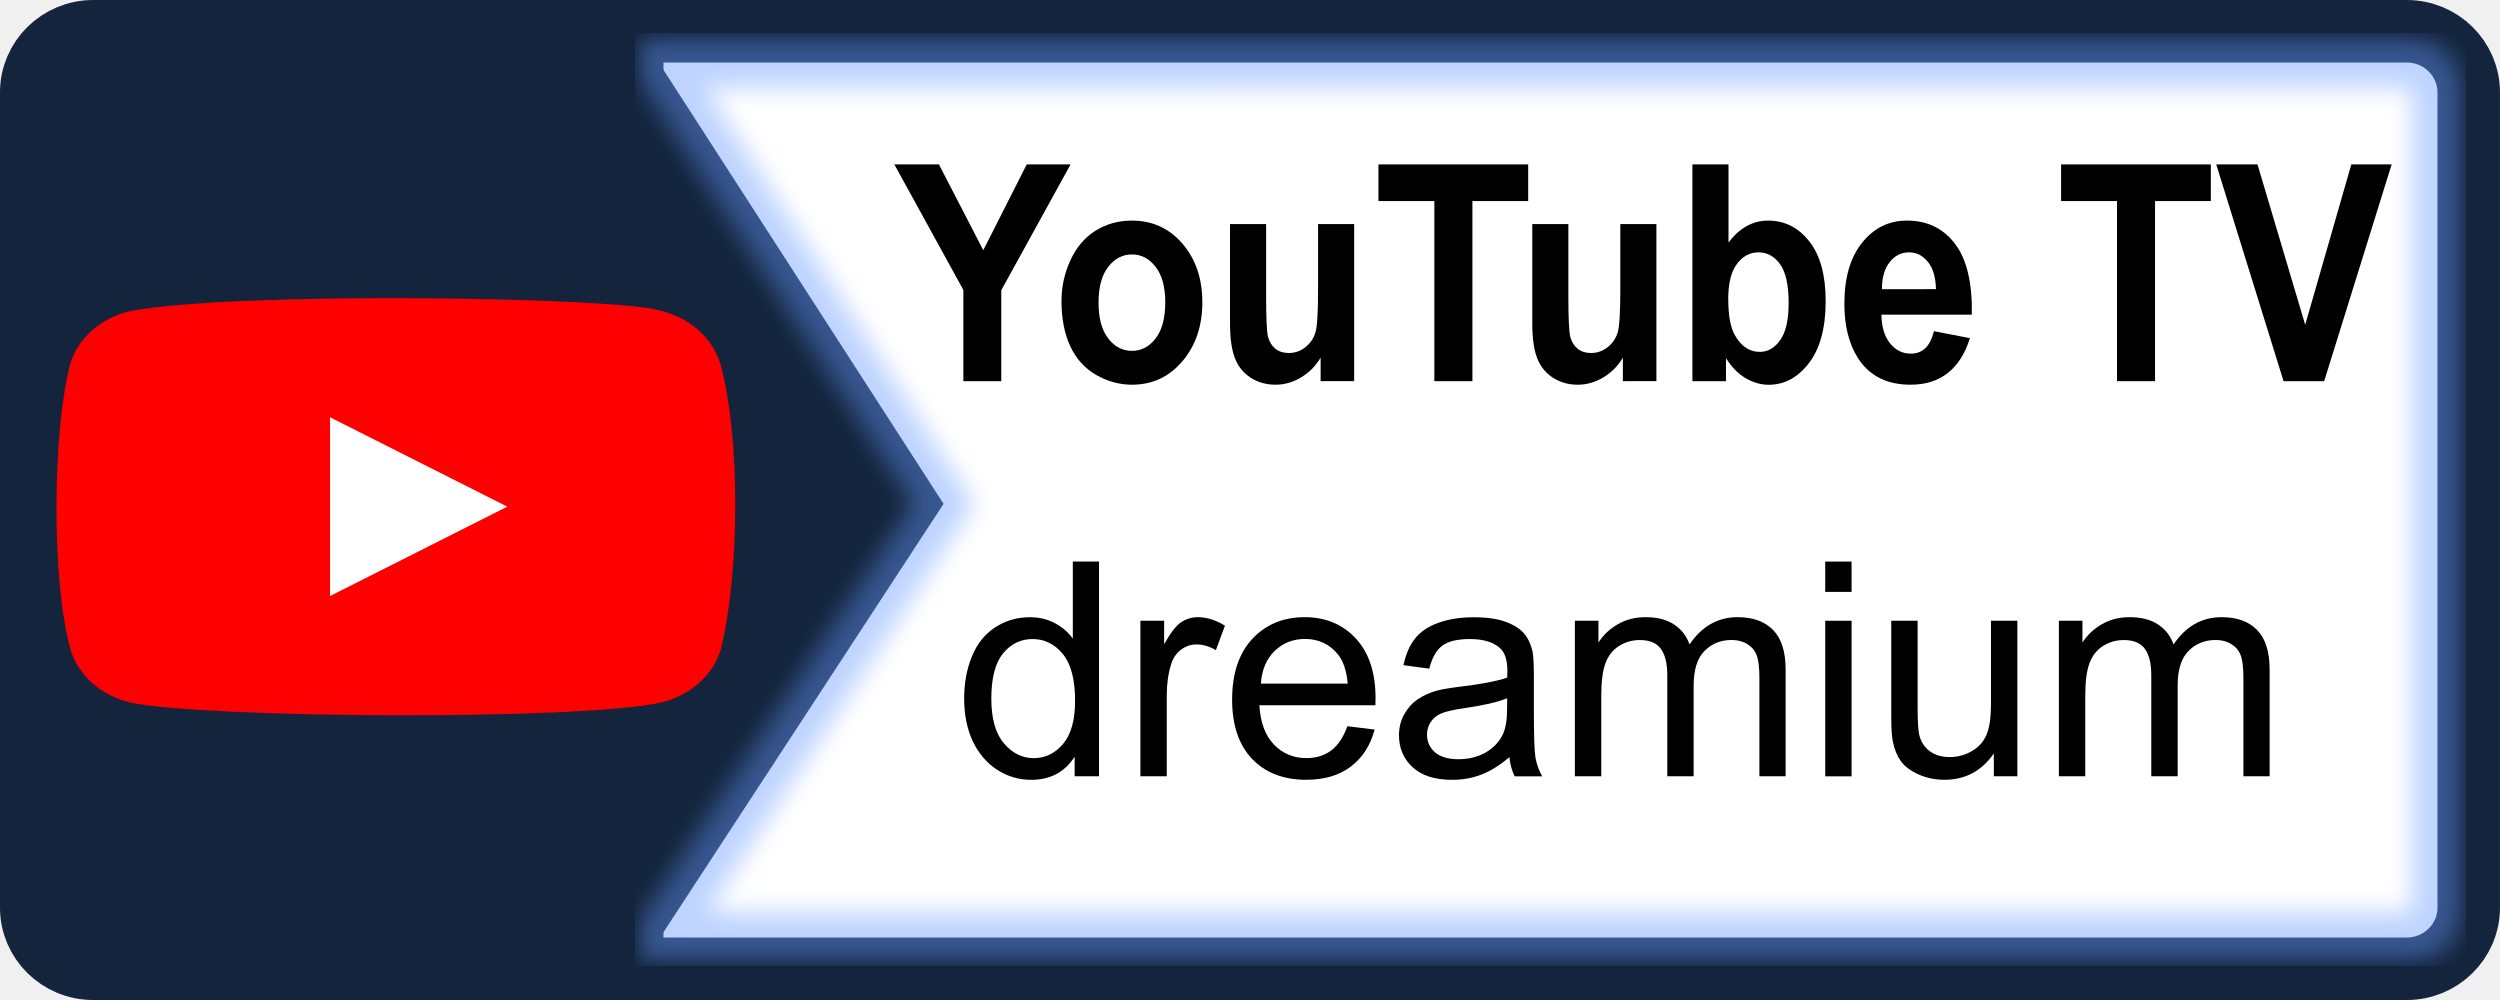
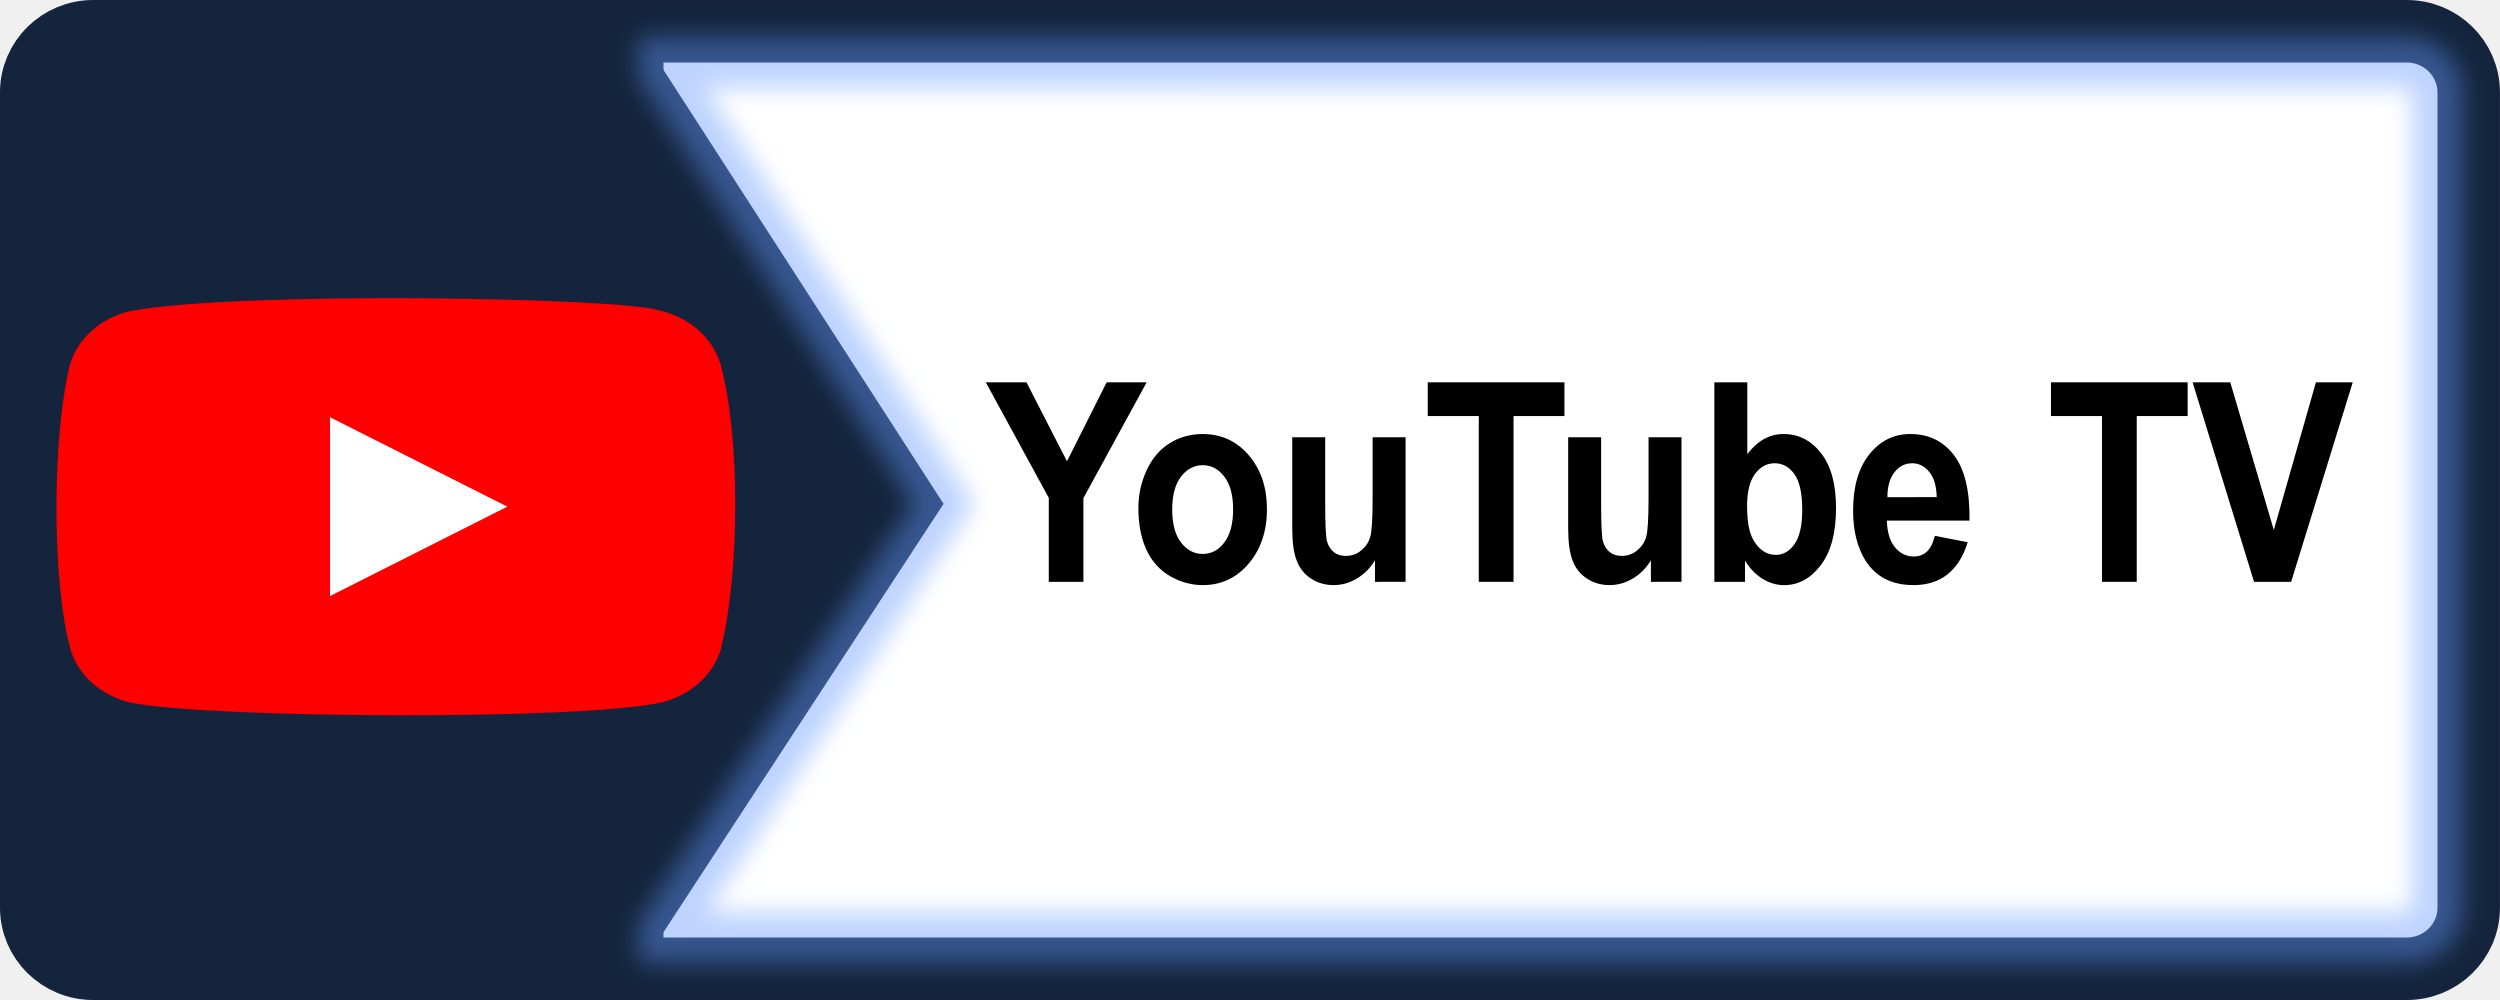
<svg xmlns="http://www.w3.org/2000/svg" height="80" viewBox="0 0 52.917 21.167" width="200">
-   <filter id="a" color-interpolation-filters="sRGB" height="1.065" width="1.032" x="-.016" y="-.033">
+   <filter id="a" color-interpolation-filters="sRGB" height="1.123" width="1.061" x="-.03" y="-.062">
    <feGaussianBlur stdDeviation=".252" />
  </filter>
  <g transform="translate(0 -275.8333)">
    <path d="m4.518 288.401c.002-6.272.064-7.738.34-8.104 1.232-1.642 4.515-2.928 8.682-3.402.988-.112 4.555-.137 19.973-.137h18.769v19.276h-47.762zm0 0" fill="#fff" stroke-width=".188" />
    <rect fill="none" height="19.844" rx="1.312" ry="1.295" stroke="#13243c" stroke-width="1.323" width="51.594" x=".661" y="276.495" />
    <path d="m13.516 276.495 6.456 10.003-6.456 9.874z" fill="#13243c" />
    <path d="m.661 276.495h13.383v19.844h-13.383z" fill="#13243c" />
    <path d="m14.045 277.156v.159l5.926 9.183-5.926 9.064v.115h36.897c.376 0 .651-.277.651-.635v-17.252c0-.358-.274-.635-.651-.635z" fill="#fff" filter="url(#a)" opacity=".428" stroke="#69f" stroke-width="1.068" />
-     <g stroke-width=".265">
-       <g transform="translate(.557018 -.557018)">
-         <path d="m22.19 292.822v-.415q-.313.49-.921.49-.394 0-.726-.217-.329-.217-.512-.605-.18-.391-.18-.896 0-.493.164-.893.164-.403.493-.617.329-.214.735-.214.298 0 .53.127.233.124.378.326v-1.631h.555v4.545zm-1.764-1.643q0 .633.267.946.267.313.629.313.366 0 .62-.298.257-.301.257-.915 0-.676-.26-.992-.26-.316-.642-.316-.372 0-.623.304-.248.304-.248.958z" />
-         <path d="m23.582 292.822v-3.293h.502v.499q.192-.35.353-.462.164-.112.36-.112.282 0 .574.18l-.192.518q-.205-.121-.409-.121-.183 0-.329.112-.146.109-.208.304-.093.298-.093.651v1.724z" />
-         <path d="m27.963 291.762.577.071q-.136.505-.505.784-.369.279-.943.279-.722 0-1.147-.443-.422-.446-.422-1.25 0-.831.428-1.29.428-.459 1.11-.459.66 0 1.079.45.419.45.419 1.265 0 .05-.003.149h-2.456q.031.543.307.831.276.288.688.288.307 0 .524-.161.217-.161.344-.515zm-1.832-.902h1.839q-.037-.415-.211-.623-.267-.322-.691-.322-.384 0-.648.257-.26.257-.288.688z" />
-         <path d="m31.392 292.416q-.31.264-.598.372-.285.109-.614.109-.543 0-.834-.264-.291-.267-.291-.679 0-.242.109-.44.112-.202.288-.322.18-.121.403-.183.164-.043.496-.084.676-.081.995-.192.003-.115.003-.146 0-.341-.158-.481-.214-.189-.636-.189-.394 0-.583.14-.186.136-.276.487l-.546-.074q.074-.35.245-.564.171-.217.493-.332.322-.118.747-.118.422 0 .685.099.264.099.388.251.124.149.174.378.028.143.028.515v.744q0 .778.034.986.037.205.143.394h-.583q-.087-.174-.112-.406zm-.047-1.246q-.304.124-.912.211-.344.05-.487.112-.143.062-.22.183-.078.118-.078.264 0 .223.167.372.171.149.496.149.322 0 .574-.14.251-.143.369-.388.09-.189.09-.558z" />
-         <path d="m32.778 292.822v-3.293h.499v.462q.155-.242.412-.388.257-.149.586-.149.366 0 .598.152.236.152.332.425.391-.577 1.017-.577.49 0 .753.273.264.27.264.834v2.26h-.555v-2.074q0-.335-.056-.481-.053-.149-.195-.239-.143-.09-.335-.09-.347 0-.577.233-.229.229-.229.738v1.913h-.558v-2.139q0-.372-.136-.558-.136-.186-.446-.186-.236 0-.437.124-.198.124-.288.363-.09.239-.09.688v1.708z" />
-         <path d="m38.077 288.919v-.642h.558v.642zm0 3.904v-3.293h.558v3.293z" />
-         <path d="m41.646 292.822v-.484q-.384.558-1.045.558-.291 0-.546-.112-.251-.112-.375-.279-.121-.171-.171-.415-.034-.164-.034-.521v-2.04h.558v1.826q0 .437.034.589.053.22.223.347.171.124.422.124.251 0 .471-.127.22-.13.31-.35.093-.223.093-.645v-1.764h.558v3.293z" />
-         <path d="m43.023 292.822v-3.293h.499v.462q.155-.242.412-.388.257-.149.586-.149.366 0 .598.152.236.152.332.425.391-.577 1.017-.577.49 0 .753.273.264.27.264.834v2.26h-.555v-2.074q0-.335-.056-.481-.053-.149-.195-.239-.143-.09-.335-.09-.347 0-.577.233-.229.229-.229.738v1.913h-.558v-2.139q0-.372-.136-.558-.136-.186-.446-.186-.236 0-.437.124-.198.124-.288.363-.09.239-.09.688v1.708z" />
-       </g>
-       <g transform="matrix(.98699 0 0 1.135641 .521168 -37.57003)">
-         <path d="m20.132 283.075v-1.7l-1.48-2.34h.956l.951 1.599.932-1.599h.94l-1.486 2.345v1.695z" />
-         <path d="m22.237 281.57q0-.386.19-.747.19-.361.537-.551.35-.19.78-.19.664 0 1.089.433.424.43.424 1.089 0 .664-.43 1.102-.427.435-1.078.435-.402 0-.769-.182-.364-.182-.554-.532-.19-.353-.19-.857zm.794.041q0 .435.207.667.207.232.51.232.303 0 .507-.232.207-.232.207-.672 0-.43-.207-.661-.204-.232-.507-.232-.303 0-.51.232-.207.232-.207.667z" />
-         <path d="m27.794 283.075v-.438q-.16.234-.422.369-.259.135-.548.135-.295 0-.529-.13-.234-.13-.339-.364-.105-.234-.105-.648v-1.852h.774v1.345q0 .617.041.758.044.138.157.22.113.08.287.08.198 0 .356-.107.157-.11.215-.27.058-.163.058-.791v-1.235h.774v2.927z" />
-         <path d="m30.233 283.075v-3.357h-1.199v-.683h3.211v.683h-1.196v3.357z" />
-         <path d="m34.276 283.075v-.438q-.16.234-.422.369-.259.135-.548.135-.295 0-.529-.13-.234-.13-.339-.364-.105-.234-.105-.648v-1.852h.774v1.345q0 .617.041.758.044.138.157.22.113.08.287.08.198 0 .356-.107.157-.11.215-.27.058-.163.058-.791v-1.235h.774v2.927z" />
-         <path d="m35.767 283.075v-4.04h.774v1.455q.358-.408.849-.408.535 0 .885.389.35.386.35 1.111 0 .75-.358 1.155-.356.405-.865.405-.251 0-.496-.124-.243-.127-.419-.372v.43zm.769-1.527q0 .455.143.672.201.309.535.309.256 0 .435-.218.182-.22.182-.692 0-.502-.182-.722-.182-.223-.466-.223-.278 0-.463.218-.185.215-.185.656z" />
-         <path d="m40.946 282.143.772.13q-.149.424-.471.648-.32.22-.802.22-.763 0-1.13-.499-.289-.4-.289-1.009 0-.728.38-1.138.38-.413.962-.413.653 0 1.031.433.378.43.361 1.32h-1.94q.008.345.187.537.179.19.446.19.182 0 .306-.099.124-.099.187-.32zm.044-.783q-.008-.336-.174-.51-.165-.176-.402-.176-.254 0-.419.185-.165.185-.163.502z" />
-         <path d="m44.873 283.075v-3.357h-1.199v-.683h3.211v.683h-1.196v3.357z" />
-         <path d="m48.445 283.075-1.444-4.04h.885l1.023 2.99.989-2.99h.865l-1.447 4.04z" />
-       </g>
+     <g stroke-width=".265" transform="matrix(.901067 0 0 1.04539 4.059263 -7.774569)">
+       <path d="m20.132 283.075v-1.7l-1.48-2.34h.956l.951 1.599.932-1.599h.94l-1.486 2.345v1.695z" />
+       <path d="m22.237 281.57q0-.386.19-.747.19-.361.537-.551.35-.19.78-.19.664 0 1.089.433.424.43.424 1.089 0 .664-.43 1.102-.427.435-1.078.435-.402 0-.769-.182-.364-.182-.554-.532-.19-.353-.19-.857zm.794.041q0 .435.207.667.207.232.51.232.303 0 .507-.232.207-.232.207-.672 0-.43-.207-.661-.204-.232-.507-.232-.303 0-.51.232-.207.232-.207.667z" />
+       <path d="m27.794 283.075v-.438q-.16.234-.422.369-.259.135-.548.135-.295 0-.529-.13-.234-.13-.339-.364-.105-.234-.105-.648v-1.852h.774v1.345q0 .617.041.758.044.138.157.22.113.08.287.08.198 0 .356-.107.157-.11.215-.27.058-.163.058-.791v-1.235h.774v2.927z" />
+       <path d="m30.233 283.075v-3.357h-1.199v-.683h3.211v.683h-1.196v3.357z" />
+       <path d="m34.276 283.075v-.438q-.16.234-.422.369-.259.135-.548.135-.295 0-.529-.13-.234-.13-.339-.364-.105-.234-.105-.648v-1.852h.774v1.345q0 .617.041.758.044.138.157.22.113.08.287.08.198 0 .356-.107.157-.11.215-.27.058-.163.058-.791v-1.235h.774v2.927z" />
+       <path d="m35.767 283.075v-4.04h.774v1.455q.358-.408.849-.408.535 0 .885.389.35.386.35 1.111 0 .75-.358 1.155-.356.405-.865.405-.251 0-.496-.124-.243-.127-.419-.372v.43zm.769-1.527q0 .455.143.672.201.309.535.309.256 0 .435-.218.182-.22.182-.692 0-.502-.182-.722-.182-.223-.466-.223-.278 0-.463.218-.185.215-.185.656z" />
+       <path d="m40.946 282.143.772.13q-.149.424-.471.648-.32.22-.802.22-.763 0-1.13-.499-.289-.4-.289-1.009 0-.728.38-1.138.38-.413.962-.413.653 0 1.031.433.378.43.361 1.32h-1.94q.008.345.187.537.179.19.446.19.182 0 .306-.099.124-.099.187-.32zm.044-.783q-.008-.336-.174-.51-.165-.176-.402-.176-.254 0-.419.185-.165.185-.163.502z" />
+       <path d="m44.873 283.075v-3.357h-1.199v-.683h3.211v.683h-1.196v3.357z" />
+       <path d="m48.445 283.075-1.444-4.04h.885l1.023 2.99.989-2.99h.865l-1.447 4.04z" />
    </g>
  </g>
  <g transform="matrix(.09196933 0 0 .08086676 1.081235 6.276577)">
    <path d="m154 17.5c-1.82-6.73-7.07-12-13.8-13.8-9.04-3.49-96.6-5.2-122 .1-6.73 1.82-12 7.07-13.8 13.8-4.08 17.9-4.39 56.6.1 74.9 1.82 6.73 7.07 12 13.8 13.8 17.9 4.12 103 4.7 122 0 6.73-1.82 12-7.07 13.8-13.8 4.35-19.5 4.66-55.8-.1-75z" fill="#f00" />
    <path d="m105 55-40.8-23.4v46.8z" fill="#fff" />
  </g>
</svg>
